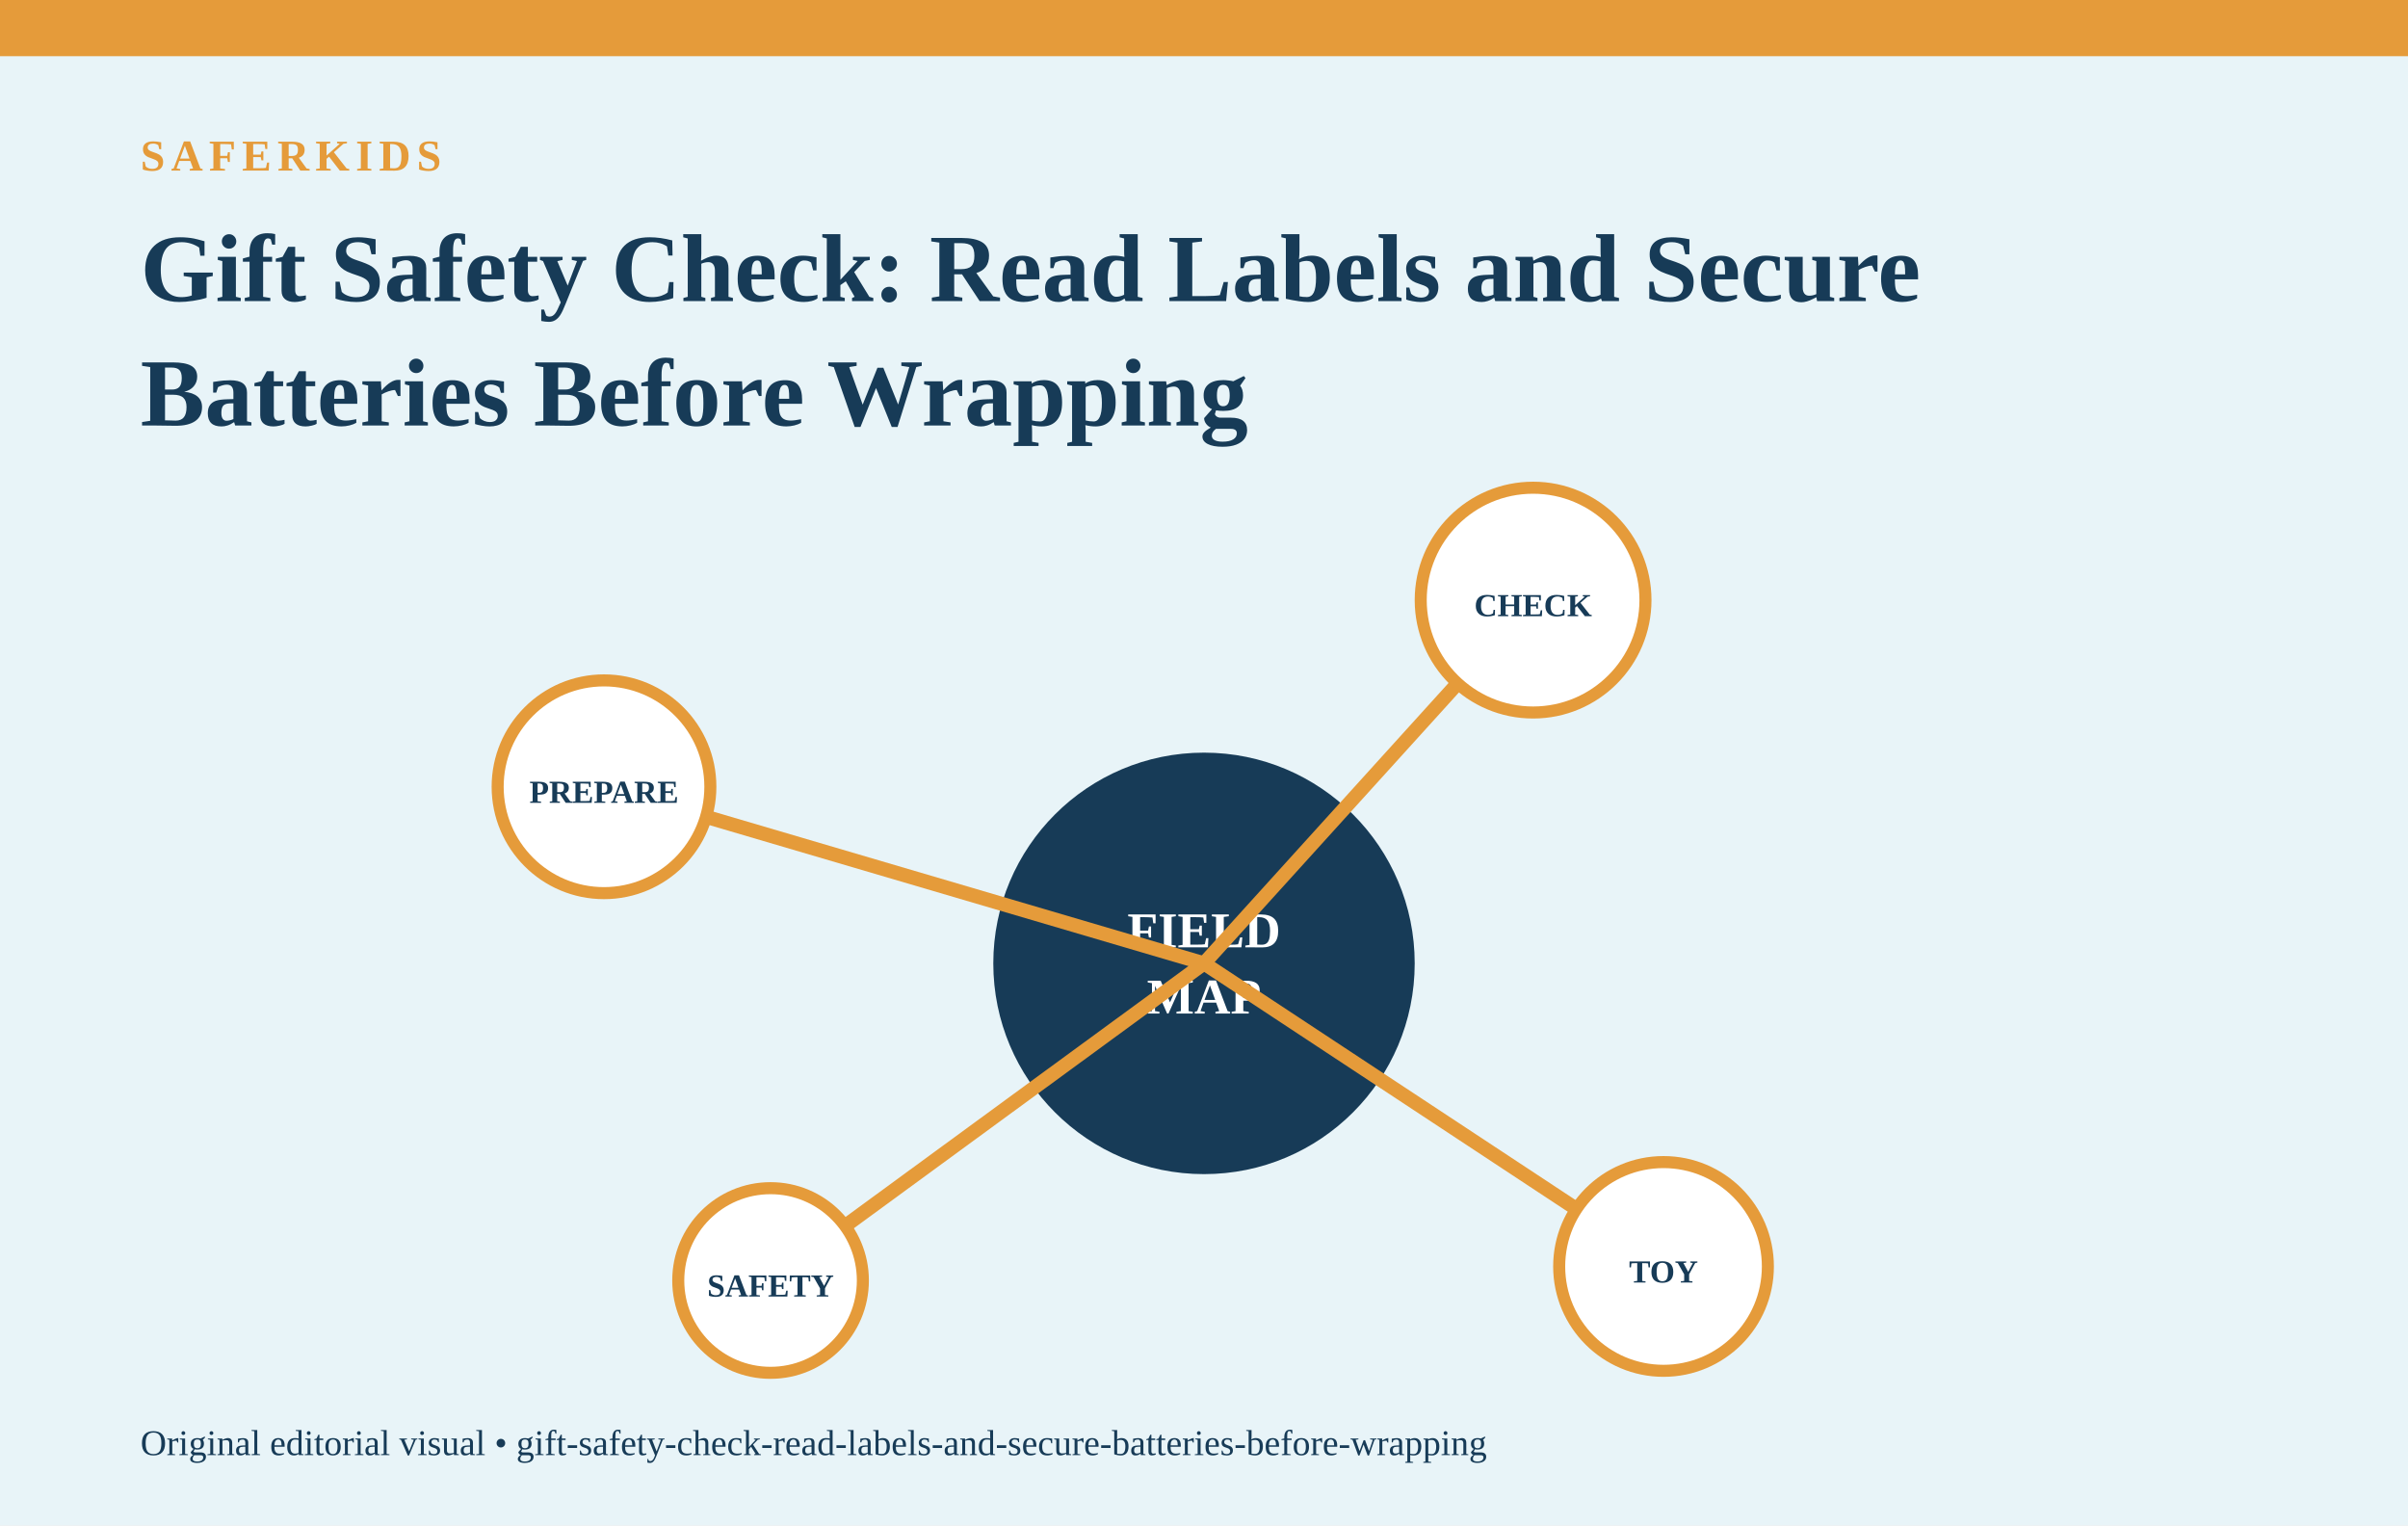
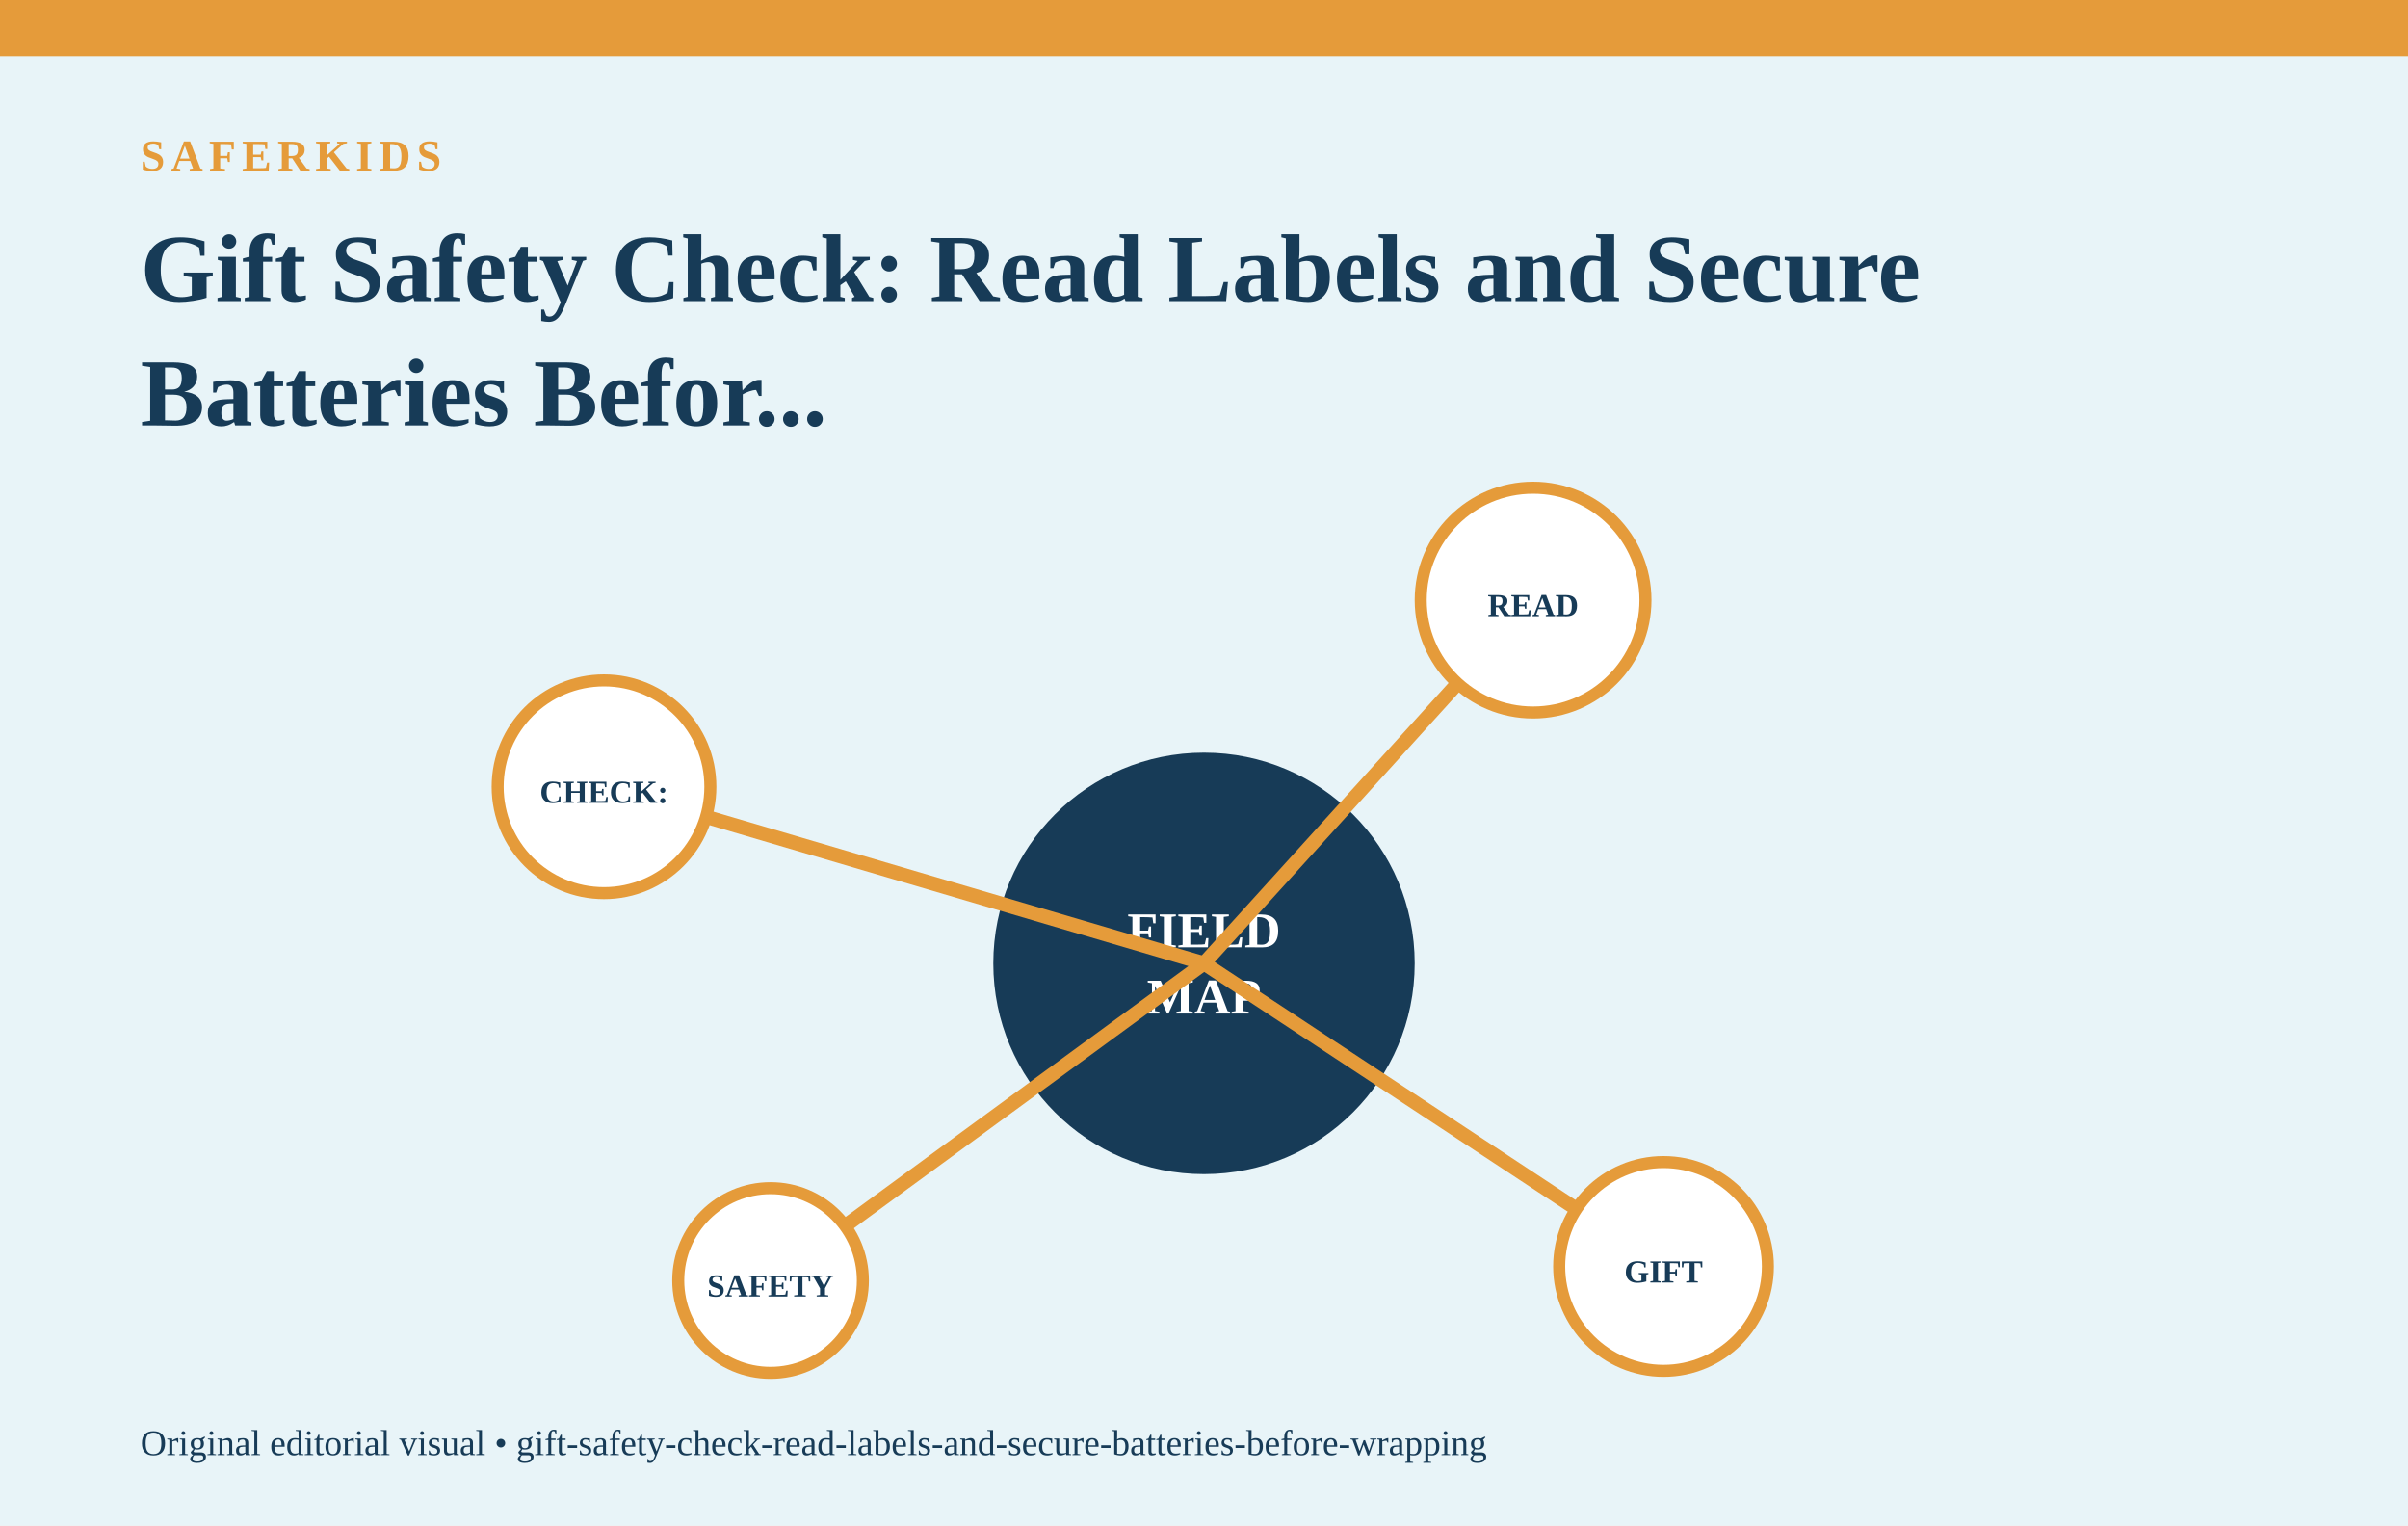
<svg xmlns="http://www.w3.org/2000/svg" width="1200" height="760" viewBox="0 0 1200 760" role="img" aria-labelledby="t d">
  <rect width="1200" height="760" fill="#E8F4F8" />
  <rect width="1200" height="28" fill="#E59B3A" />
  <text x="70" y="85" fill="#E59B3A" font-size="22" font-weight="700" letter-spacing="3">SAFERKIDS</text>
  <text x="70" y="150" fill="#173B57" font-size="48" font-weight="700">Gift Safety Check: Read Labels and Secure</text>
-   <text x="70" y="212" fill="#173B57" font-size="48" font-weight="700">Batteries Before Wrapping</text>
+   <text x="70" y="212" fill="#173B57" font-size="48" font-weight="700">Batteries Befor...</text>
  <circle cx="600" cy="480" r="105" fill="#173B57" />
  <text x="600" y="472" text-anchor="middle" fill="white" font-size="25" font-weight="700">FIELD</text>
  <text x="600" y="505" text-anchor="middle" fill="white" font-size="25" font-weight="700">MAP</text>
  <g>
    <line x1="600" y1="480" x2="829" y2="631" stroke="#E59B3A" stroke-width="7" />
    <circle cx="829" cy="631" r="52" fill="white" stroke="#E59B3A" stroke-width="6" />
-     <text x="829" y="639" text-anchor="middle" fill="#173B57" font-size="16" font-weight="700">TOY</text>
+     <text x="829" y="639" text-anchor="middle" fill="#173B57" font-size="16" font-weight="700">GIFT</text>
  </g>
  <g>
    <line x1="600" y1="480" x2="384" y2="638" stroke="#E59B3A" stroke-width="7" />
    <circle cx="384" cy="638" r="46" fill="white" stroke="#E59B3A" stroke-width="6" />
    <text x="384" y="646" text-anchor="middle" fill="#173B57" font-size="16" font-weight="700">SAFETY</text>
  </g>
  <g>
    <line x1="600" y1="480" x2="301" y2="392" stroke="#E59B3A" stroke-width="7" />
    <circle cx="301" cy="392" r="53" fill="white" stroke="#E59B3A" stroke-width="6" />
-     <text x="301" y="400" text-anchor="middle" fill="#173B57" font-size="16" font-weight="700">PREPARE</text>
+     <text x="301" y="400" text-anchor="middle" fill="#173B57" font-size="16" font-weight="700">CHECK:</text>
  </g>
  <g>
    <line x1="600" y1="480" x2="764" y2="299" stroke="#E59B3A" stroke-width="7" />
    <circle cx="764" cy="299" r="56" fill="white" stroke="#E59B3A" stroke-width="6" />
-     <text x="764" y="307" text-anchor="middle" fill="#173B57" font-size="16" font-weight="700">CHECK</text>
+     <text x="764" y="307" text-anchor="middle" fill="#173B57" font-size="16" font-weight="700">READ</text>
  </g>
  <text x="70" y="725" fill="#173B57" font-size="18">Original editorial visual • gift-safety-check-read-labels-and-secure-batteries-before-wrapping</text>
</svg>
